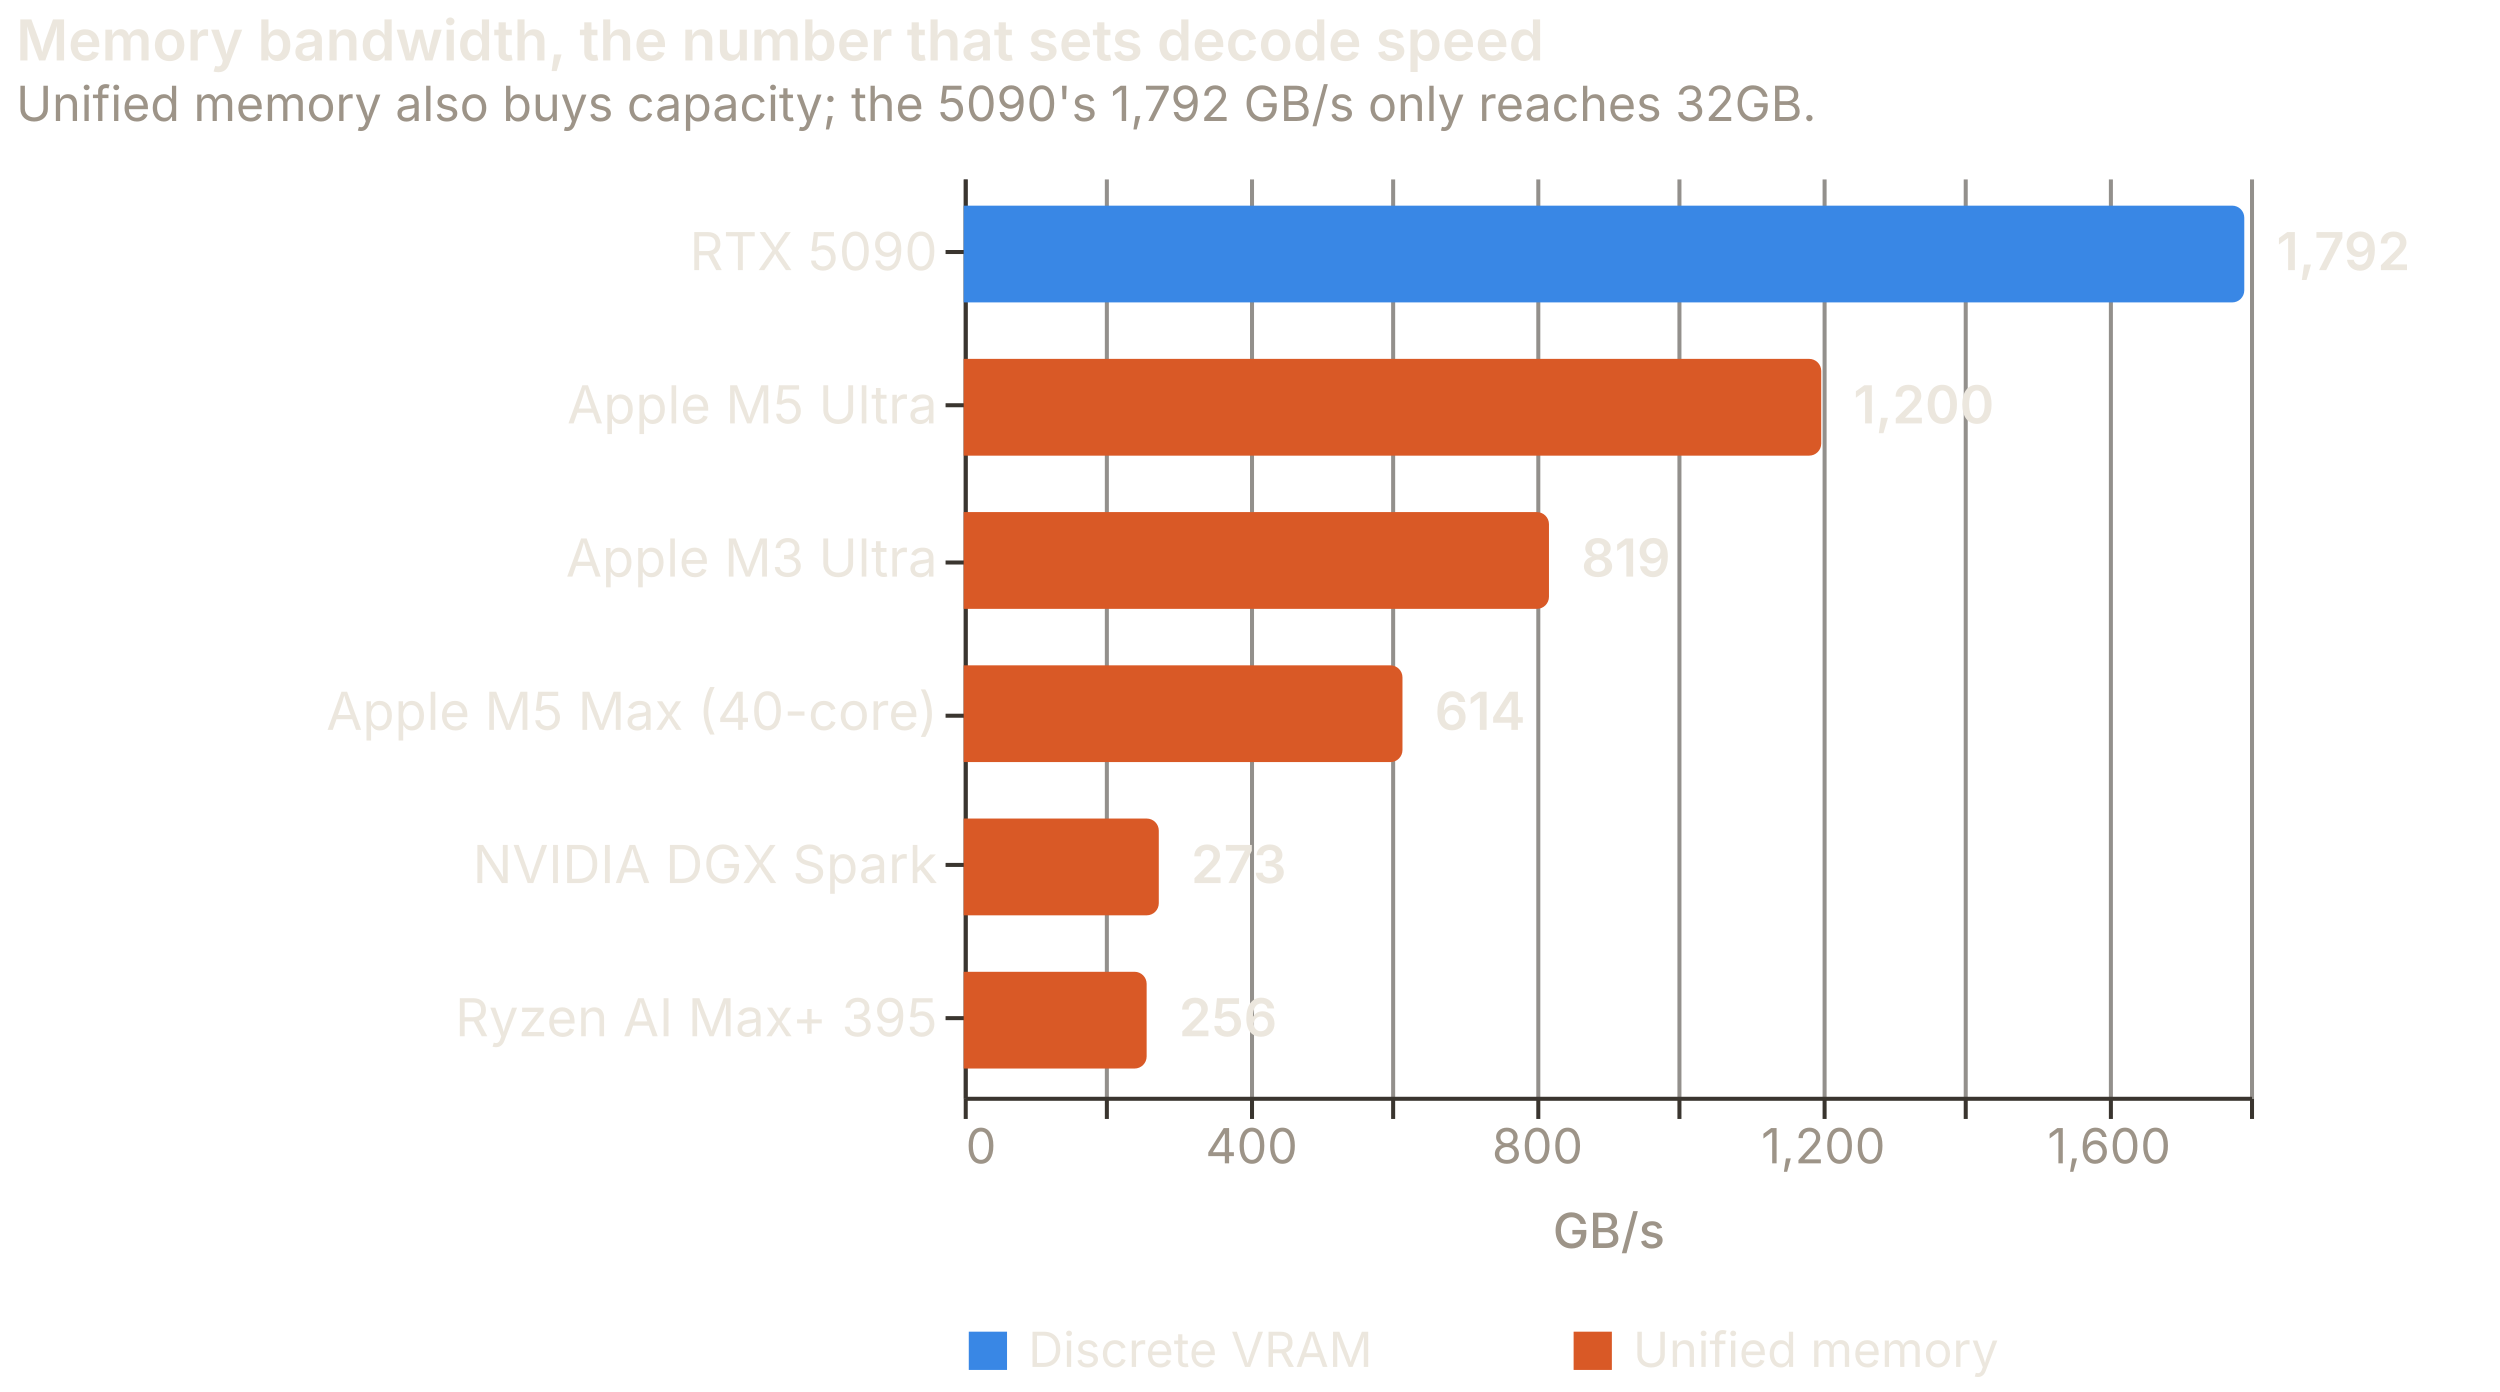
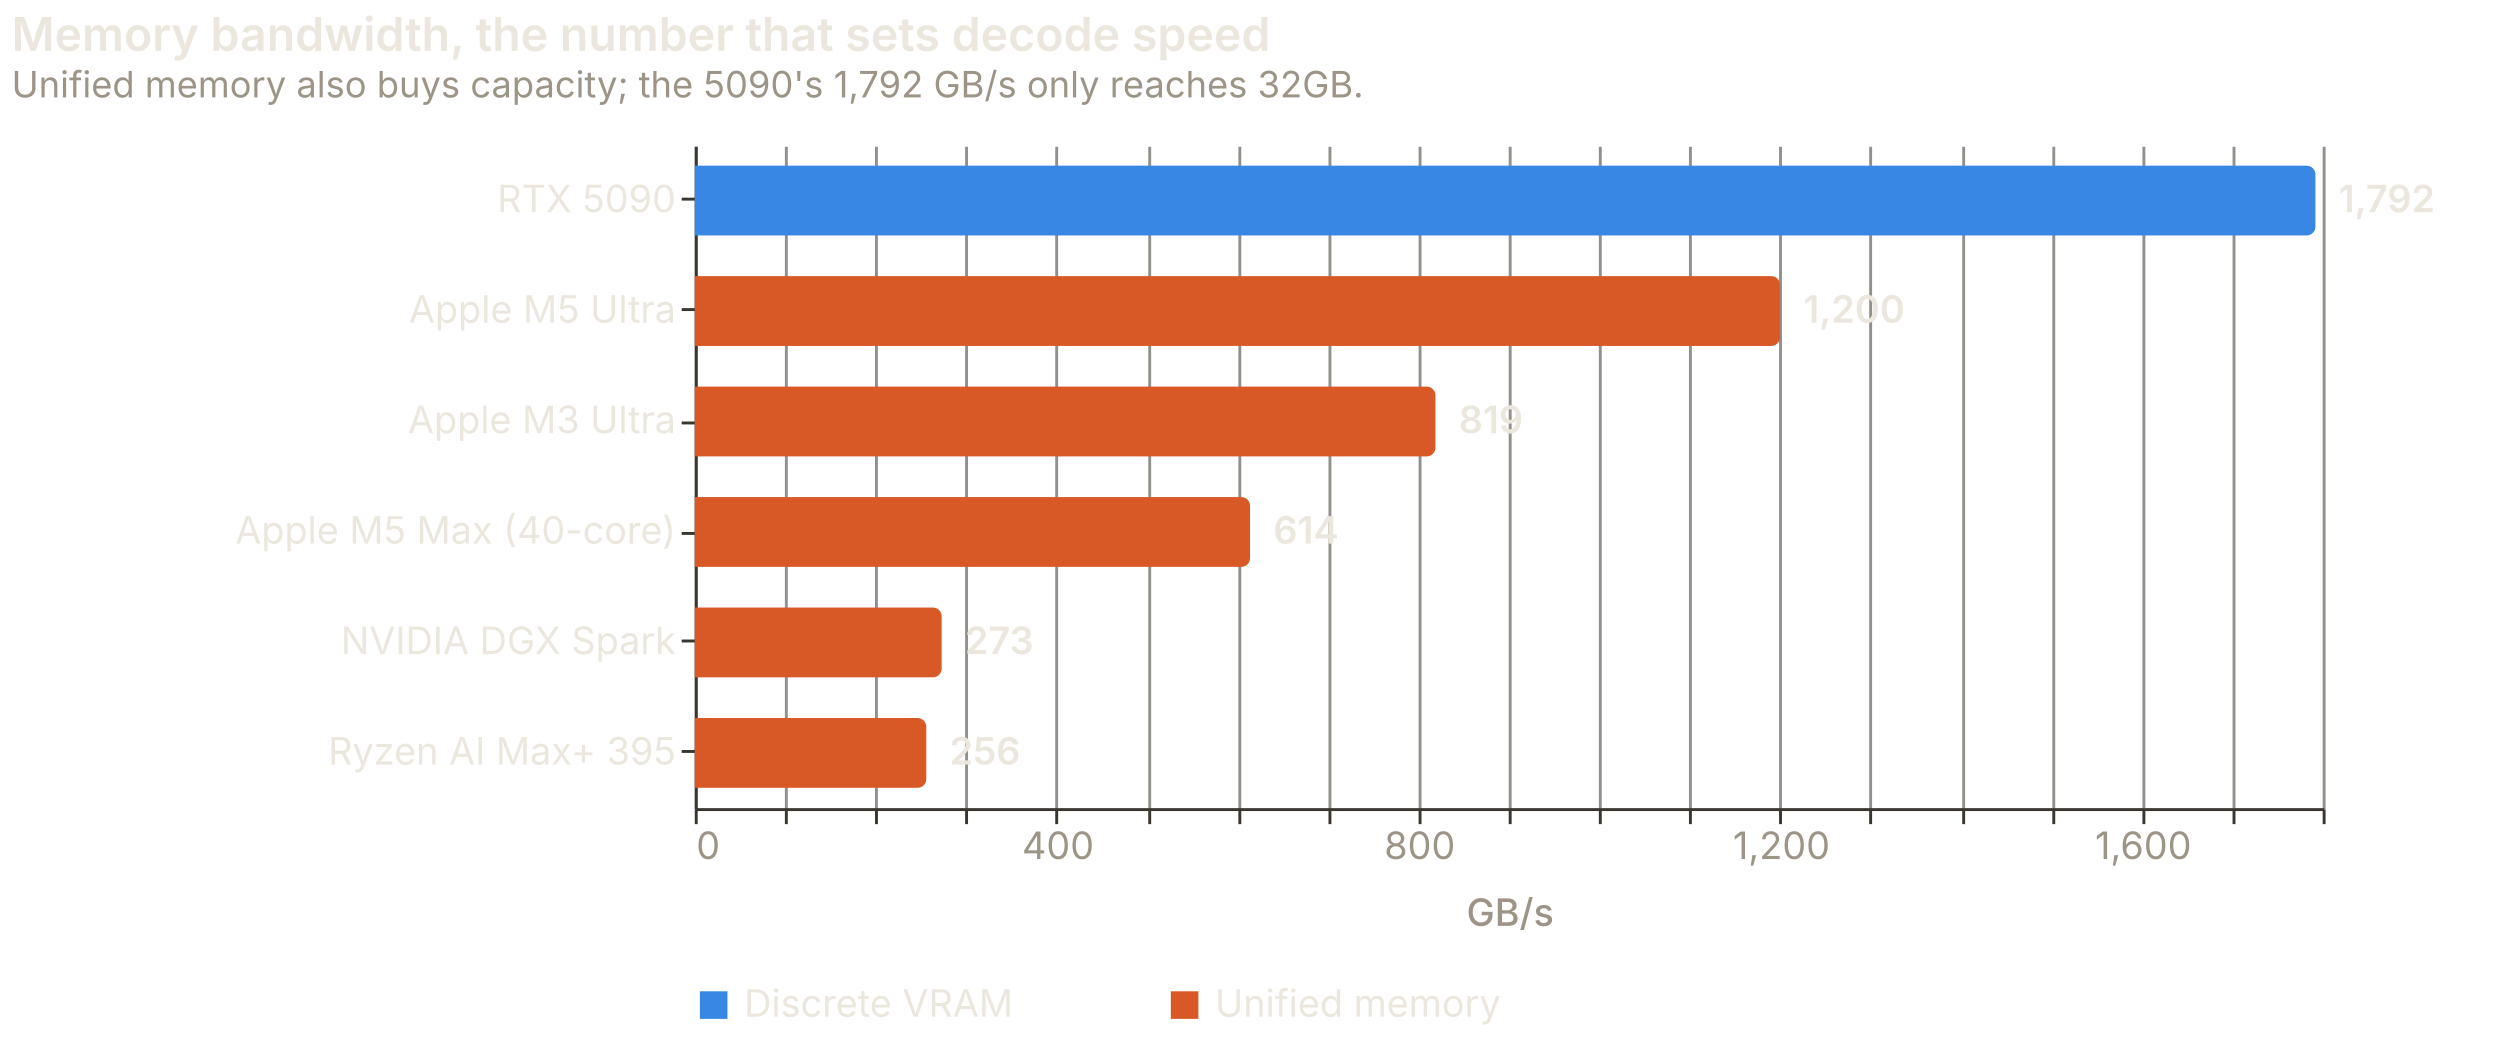
- <svg xmlns="http://www.w3.org/2000/svg" version="1.1" class="marks" width="620" height="345" viewBox="0 0 620 345">
-   <g fill="none" stroke-miterlimit="4" transform="translate(239,44)">
+ <svg xmlns="http://www.w3.org/2000/svg" version="1.1" class="marks" width="860" height="357" viewBox="0 0 860 357">
+   <g fill="none" stroke-miterlimit="4" transform="translate(239,50)">
    <g class="mark-group role-frame root" role="graphics-object" aria-roledescription="group mark container">
      <g transform="translate(0,0)">
-         <path class="background" aria-hidden="true" d="M0,0h319v228h-319Z" />
+         <path class="background" aria-hidden="true" d="M0,0h560v228h-560Z" />
        <g>
          <g class="mark-group role-axis" aria-hidden="true">
            <g transform="translate(0.5,228.5)">
              <path class="background" aria-hidden="true" d="M0,0h0v0h0Z" pointer-events="none" />
              <g>
                <g class="mark-rule role-axis-grid" pointer-events="none">
                  <line transform="translate(0,0)" x2="0" y2="-228" stroke="#3a352f" stroke-opacity="0.55" stroke-width="1" opacity="1" />
-                   <line transform="translate(35,0)" x2="0" y2="-228" stroke="#3a352f" stroke-opacity="0.55" stroke-width="1" opacity="1" />
-                   <line transform="translate(71,0)" x2="0" y2="-228" stroke="#3a352f" stroke-opacity="0.55" stroke-width="1" opacity="1" />
-                   <line transform="translate(106,0)" x2="0" y2="-228" stroke="#3a352f" stroke-opacity="0.55" stroke-width="1" opacity="1" />
-                   <line transform="translate(142,0)" x2="0" y2="-228" stroke="#3a352f" stroke-opacity="0.55" stroke-width="1" opacity="1" />
-                   <line transform="translate(177,0)" x2="0" y2="-228" stroke="#3a352f" stroke-opacity="0.55" stroke-width="1" opacity="1" />
-                   <line transform="translate(213,0)" x2="0" y2="-228" stroke="#3a352f" stroke-opacity="0.55" stroke-width="1" opacity="1" />
-                   <line transform="translate(248,0)" x2="0" y2="-228" stroke="#3a352f" stroke-opacity="0.55" stroke-width="1" opacity="1" />
-                   <line transform="translate(284,0)" x2="0" y2="-228" stroke="#3a352f" stroke-opacity="0.55" stroke-width="1" opacity="1" />
-                   <line transform="translate(319,0)" x2="0" y2="-228" stroke="#3a352f" stroke-opacity="0.55" stroke-width="1" opacity="1" />
+                   <line transform="translate(31,0)" x2="0" y2="-228" stroke="#3a352f" stroke-opacity="0.55" stroke-width="1" opacity="1" />
+                   <line transform="translate(62,0)" x2="0" y2="-228" stroke="#3a352f" stroke-opacity="0.55" stroke-width="1" opacity="1" />
+                   <line transform="translate(93,0)" x2="0" y2="-228" stroke="#3a352f" stroke-opacity="0.55" stroke-width="1" opacity="1" />
+                   <line transform="translate(124,0)" x2="0" y2="-228" stroke="#3a352f" stroke-opacity="0.55" stroke-width="1" opacity="1" />
+                   <line transform="translate(156,0)" x2="0" y2="-228" stroke="#3a352f" stroke-opacity="0.55" stroke-width="1" opacity="1" />
+                   <line transform="translate(187,0)" x2="0" y2="-228" stroke="#3a352f" stroke-opacity="0.55" stroke-width="1" opacity="1" />
+                   <line transform="translate(218,0)" x2="0" y2="-228" stroke="#3a352f" stroke-opacity="0.55" stroke-width="1" opacity="1" />
+                   <line transform="translate(249,0)" x2="0" y2="-228" stroke="#3a352f" stroke-opacity="0.55" stroke-width="1" opacity="1" />
+                   <line transform="translate(280,0)" x2="0" y2="-228" stroke="#3a352f" stroke-opacity="0.55" stroke-width="1" opacity="1" />
+                   <line transform="translate(311,0)" x2="0" y2="-228" stroke="#3a352f" stroke-opacity="0.55" stroke-width="1" opacity="1" />
+                   <line transform="translate(342,0)" x2="0" y2="-228" stroke="#3a352f" stroke-opacity="0.55" stroke-width="1" opacity="1" />
+                   <line transform="translate(373,0)" x2="0" y2="-228" stroke="#3a352f" stroke-opacity="0.55" stroke-width="1" opacity="1" />
+                   <line transform="translate(404,0)" x2="0" y2="-228" stroke="#3a352f" stroke-opacity="0.55" stroke-width="1" opacity="1" />
+                   <line transform="translate(436,0)" x2="0" y2="-228" stroke="#3a352f" stroke-opacity="0.55" stroke-width="1" opacity="1" />
+                   <line transform="translate(467,0)" x2="0" y2="-228" stroke="#3a352f" stroke-opacity="0.55" stroke-width="1" opacity="1" />
+                   <line transform="translate(498,0)" x2="0" y2="-228" stroke="#3a352f" stroke-opacity="0.55" stroke-width="1" opacity="1" />
+                   <line transform="translate(529,0)" x2="0" y2="-228" stroke="#3a352f" stroke-opacity="0.55" stroke-width="1" opacity="1" />
+                   <line transform="translate(560,0)" x2="0" y2="-228" stroke="#3a352f" stroke-opacity="0.55" stroke-width="1" opacity="1" />
                </g>
              </g>
              <path class="foreground" aria-hidden="true" d="" pointer-events="none" display="none" />
            </g>
          </g>
          <g class="mark-group role-axis" role="graphics-symbol" aria-roledescription="axis" aria-label="X-axis titled 'GB/s' for a linear scale with values from 0 to 1,800">
            <g transform="translate(0.5,228.5)">
              <path class="background" aria-hidden="true" d="M0,0h0v0h0Z" pointer-events="none" />
              <g>
                <g class="mark-rule role-axis-tick" pointer-events="none">
                  <line transform="translate(0,0)" x2="0" y2="5" stroke="#3a352f" stroke-width="1" opacity="1" />
-                   <line transform="translate(35,0)" x2="0" y2="5" stroke="#3a352f" stroke-width="1" opacity="1" />
-                   <line transform="translate(71,0)" x2="0" y2="5" stroke="#3a352f" stroke-width="1" opacity="1" />
-                   <line transform="translate(106,0)" x2="0" y2="5" stroke="#3a352f" stroke-width="1" opacity="1" />
-                   <line transform="translate(142,0)" x2="0" y2="5" stroke="#3a352f" stroke-width="1" opacity="1" />
-                   <line transform="translate(177,0)" x2="0" y2="5" stroke="#3a352f" stroke-width="1" opacity="1" />
-                   <line transform="translate(213,0)" x2="0" y2="5" stroke="#3a352f" stroke-width="1" opacity="1" />
-                   <line transform="translate(248,0)" x2="0" y2="5" stroke="#3a352f" stroke-width="1" opacity="1" />
-                   <line transform="translate(284,0)" x2="0" y2="5" stroke="#3a352f" stroke-width="1" opacity="1" />
-                   <line transform="translate(319,0)" x2="0" y2="5" stroke="#3a352f" stroke-width="1" opacity="1" />
+                   <line transform="translate(31,0)" x2="0" y2="5" stroke="#3a352f" stroke-width="1" opacity="1" />
+                   <line transform="translate(62,0)" x2="0" y2="5" stroke="#3a352f" stroke-width="1" opacity="1" />
+                   <line transform="translate(93,0)" x2="0" y2="5" stroke="#3a352f" stroke-width="1" opacity="1" />
+                   <line transform="translate(124,0)" x2="0" y2="5" stroke="#3a352f" stroke-width="1" opacity="1" />
+                   <line transform="translate(156,0)" x2="0" y2="5" stroke="#3a352f" stroke-width="1" opacity="1" />
+                   <line transform="translate(187,0)" x2="0" y2="5" stroke="#3a352f" stroke-width="1" opacity="1" />
+                   <line transform="translate(218,0)" x2="0" y2="5" stroke="#3a352f" stroke-width="1" opacity="1" />
+                   <line transform="translate(249,0)" x2="0" y2="5" stroke="#3a352f" stroke-width="1" opacity="1" />
+                   <line transform="translate(280,0)" x2="0" y2="5" stroke="#3a352f" stroke-width="1" opacity="1" />
+                   <line transform="translate(311,0)" x2="0" y2="5" stroke="#3a352f" stroke-width="1" opacity="1" />
+                   <line transform="translate(342,0)" x2="0" y2="5" stroke="#3a352f" stroke-width="1" opacity="1" />
+                   <line transform="translate(373,0)" x2="0" y2="5" stroke="#3a352f" stroke-width="1" opacity="1" />
+                   <line transform="translate(404,0)" x2="0" y2="5" stroke="#3a352f" stroke-width="1" opacity="1" />
+                   <line transform="translate(436,0)" x2="0" y2="5" stroke="#3a352f" stroke-width="1" opacity="1" />
+                   <line transform="translate(467,0)" x2="0" y2="5" stroke="#3a352f" stroke-width="1" opacity="1" />
+                   <line transform="translate(498,0)" x2="0" y2="5" stroke="#3a352f" stroke-width="1" opacity="1" />
+                   <line transform="translate(529,0)" x2="0" y2="5" stroke="#3a352f" stroke-width="1" opacity="1" />
+                   <line transform="translate(560,0)" x2="0" y2="5" stroke="#3a352f" stroke-width="1" opacity="1" />
                </g>
                <g class="mark-text role-axis-label" pointer-events="none">
-                   <text text-anchor="start" transform="translate(0,16)" font-family="ui-sans-serif, system-ui, -apple-system, 'Segoe UI', Inter, Helvetica, Arial, sans-serif" font-size="12px" fill="#9d9488" opacity="1">0</text>
-                   <text text-anchor="middle" transform="translate(35.44444,16)" font-family="ui-sans-serif, system-ui, -apple-system, 'Segoe UI', Inter, Helvetica, Arial, sans-serif" font-size="12px" fill="#9d9488" opacity="0">200</text>
-                   <text text-anchor="middle" transform="translate(70.88889,16)" font-family="ui-sans-serif, system-ui, -apple-system, 'Segoe UI', Inter, Helvetica, Arial, sans-serif" font-size="12px" fill="#9d9488" opacity="1">400</text>
-                   <text text-anchor="middle" transform="translate(106.3333,16)" font-family="ui-sans-serif, system-ui, -apple-system, 'Segoe UI', Inter, Helvetica, Arial, sans-serif" font-size="12px" fill="#9d9488" opacity="0">600</text>
-                   <text text-anchor="middle" transform="translate(141.7778,16)" font-family="ui-sans-serif, system-ui, -apple-system, 'Segoe UI', Inter, Helvetica, Arial, sans-serif" font-size="12px" fill="#9d9488" opacity="1">800</text>
-                   <text text-anchor="middle" transform="translate(177.2222,16)" font-family="ui-sans-serif, system-ui, -apple-system, 'Segoe UI', Inter, Helvetica, Arial, sans-serif" font-size="12px" fill="#9d9488" opacity="0">1,000</text>
-                   <text text-anchor="middle" transform="translate(212.6667,16)" font-family="ui-sans-serif, system-ui, -apple-system, 'Segoe UI', Inter, Helvetica, Arial, sans-serif" font-size="12px" fill="#9d9488" opacity="1">1,200</text>
-                   <text text-anchor="middle" transform="translate(248.1111,16)" font-family="ui-sans-serif, system-ui, -apple-system, 'Segoe UI', Inter, Helvetica, Arial, sans-serif" font-size="12px" fill="#9d9488" opacity="0">1,400</text>
-                   <text text-anchor="middle" transform="translate(283.5556,16)" font-family="ui-sans-serif, system-ui, -apple-system, 'Segoe UI', Inter, Helvetica, Arial, sans-serif" font-size="12px" fill="#9d9488" opacity="1">1,600</text>
-                   <text text-anchor="end" transform="translate(319,16)" font-family="ui-sans-serif, system-ui, -apple-system, 'Segoe UI', Inter, Helvetica, Arial, sans-serif" font-size="12px" fill="#9d9488" opacity="0">1,800</text>
+                   <text text-anchor="start" transform="translate(0,17)" font-family="ui-sans-serif, system-ui, -apple-system, 'Segoe UI', Inter, Helvetica, Arial, sans-serif" font-size="13px" fill="#9d9488" opacity="1">0</text>
+                   <text text-anchor="middle" transform="translate(31.11111,17)" font-family="ui-sans-serif, system-ui, -apple-system, 'Segoe UI', Inter, Helvetica, Arial, sans-serif" font-size="13px" fill="#9d9488" opacity="0">100</text>
+                   <text text-anchor="middle" transform="translate(62.22222,17)" font-family="ui-sans-serif, system-ui, -apple-system, 'Segoe UI', Inter, Helvetica, Arial, sans-serif" font-size="13px" fill="#9d9488" opacity="0">200</text>
+                   <text text-anchor="middle" transform="translate(93.33333,17)" font-family="ui-sans-serif, system-ui, -apple-system, 'Segoe UI', Inter, Helvetica, Arial, sans-serif" font-size="13px" fill="#9d9488" opacity="0">300</text>
+                   <text text-anchor="middle" transform="translate(124.4444,17)" font-family="ui-sans-serif, system-ui, -apple-system, 'Segoe UI', Inter, Helvetica, Arial, sans-serif" font-size="13px" fill="#9d9488" opacity="1">400</text>
+                   <text text-anchor="middle" transform="translate(155.5556,17)" font-family="ui-sans-serif, system-ui, -apple-system, 'Segoe UI', Inter, Helvetica, Arial, sans-serif" font-size="13px" fill="#9d9488" opacity="0">500</text>
+                   <text text-anchor="middle" transform="translate(186.6667,17)" font-family="ui-sans-serif, system-ui, -apple-system, 'Segoe UI', Inter, Helvetica, Arial, sans-serif" font-size="13px" fill="#9d9488" opacity="0">600</text>
+                   <text text-anchor="middle" transform="translate(217.7778,17)" font-family="ui-sans-serif, system-ui, -apple-system, 'Segoe UI', Inter, Helvetica, Arial, sans-serif" font-size="13px" fill="#9d9488" opacity="0">700</text>
+                   <text text-anchor="middle" transform="translate(248.8889,17)" font-family="ui-sans-serif, system-ui, -apple-system, 'Segoe UI', Inter, Helvetica, Arial, sans-serif" font-size="13px" fill="#9d9488" opacity="1">800</text>
+                   <text text-anchor="middle" transform="translate(280,17)" font-family="ui-sans-serif, system-ui, -apple-system, 'Segoe UI', Inter, Helvetica, Arial, sans-serif" font-size="13px" fill="#9d9488" opacity="0">900</text>
+                   <text text-anchor="middle" transform="translate(311.1111,17)" font-family="ui-sans-serif, system-ui, -apple-system, 'Segoe UI', Inter, Helvetica, Arial, sans-serif" font-size="13px" fill="#9d9488" opacity="0">1,000</text>
+                   <text text-anchor="middle" transform="translate(342.2222,17)" font-family="ui-sans-serif, system-ui, -apple-system, 'Segoe UI', Inter, Helvetica, Arial, sans-serif" font-size="13px" fill="#9d9488" opacity="0">1,100</text>
+                   <text text-anchor="middle" transform="translate(373.3333,17)" font-family="ui-sans-serif, system-ui, -apple-system, 'Segoe UI', Inter, Helvetica, Arial, sans-serif" font-size="13px" fill="#9d9488" opacity="1">1,200</text>
+                   <text text-anchor="middle" transform="translate(404.4444,17)" font-family="ui-sans-serif, system-ui, -apple-system, 'Segoe UI', Inter, Helvetica, Arial, sans-serif" font-size="13px" fill="#9d9488" opacity="0">1,300</text>
+                   <text text-anchor="middle" transform="translate(435.5556,17)" font-family="ui-sans-serif, system-ui, -apple-system, 'Segoe UI', Inter, Helvetica, Arial, sans-serif" font-size="13px" fill="#9d9488" opacity="0">1,400</text>
+                   <text text-anchor="middle" transform="translate(466.6667,17)" font-family="ui-sans-serif, system-ui, -apple-system, 'Segoe UI', Inter, Helvetica, Arial, sans-serif" font-size="13px" fill="#9d9488" opacity="0">1,500</text>
+                   <text text-anchor="middle" transform="translate(497.7778,17)" font-family="ui-sans-serif, system-ui, -apple-system, 'Segoe UI', Inter, Helvetica, Arial, sans-serif" font-size="13px" fill="#9d9488" opacity="1">1,600</text>
+                   <text text-anchor="middle" transform="translate(528.8889,17)" font-family="ui-sans-serif, system-ui, -apple-system, 'Segoe UI', Inter, Helvetica, Arial, sans-serif" font-size="13px" fill="#9d9488" opacity="0">1,700</text>
+                   <text text-anchor="end" transform="translate(560,17)" font-family="ui-sans-serif, system-ui, -apple-system, 'Segoe UI', Inter, Helvetica, Arial, sans-serif" font-size="13px" fill="#9d9488" opacity="0">1,800</text>
                </g>
                <g class="mark-rule role-axis-domain" pointer-events="none">
-                   <line transform="translate(0,0)" x2="319" y2="0" stroke="#3a352f" stroke-width="1" opacity="1" />
+                   <line transform="translate(0,0)" x2="560" y2="0" stroke="#3a352f" stroke-width="1" opacity="1" />
                </g>
                <g class="mark-text role-axis-title" pointer-events="none">
-                   <text text-anchor="middle" transform="translate(159.5,37)" font-family="ui-sans-serif, system-ui, -apple-system, 'Segoe UI', Inter, Helvetica, Arial, sans-serif" font-size="12px" font-weight="500" fill="#9d9488" opacity="1">GB/s</text>
+                   <text text-anchor="middle" transform="translate(280,40)" font-family="ui-sans-serif, system-ui, -apple-system, 'Segoe UI', Inter, Helvetica, Arial, sans-serif" font-size="13px" font-weight="500" fill="#9d9488" opacity="1">GB/s</text>
                </g>
              </g>
              <path class="foreground" aria-hidden="true" d="" pointer-events="none" display="none" />
            </g>
          </g>
          <g class="mark-group role-axis" role="graphics-symbol" aria-roledescription="axis" aria-label="Y-axis for a discrete scale with 6 values: RTX 5090, Apple M5 Ultra, Apple M3 Ultra, Apple M5 Max (40-core), NVIDIA DGX Spark, Ryzen AI Max+ 395">
            <g transform="translate(0.5,0.5)">
              <path class="background" aria-hidden="true" d="M0,0h0v0h0Z" pointer-events="none" />
              <g>
                <g class="mark-rule role-axis-tick" pointer-events="none">
                  <line transform="translate(0,18)" x2="-5" y2="0" stroke="#3a352f" stroke-width="1" opacity="1" />
                  <line transform="translate(0,56)" x2="-5" y2="0" stroke="#3a352f" stroke-width="1" opacity="1" />
                  <line transform="translate(0,95)" x2="-5" y2="0" stroke="#3a352f" stroke-width="1" opacity="1" />
                  <line transform="translate(0,133)" x2="-5" y2="0" stroke="#3a352f" stroke-width="1" opacity="1" />
                  <line transform="translate(0,170)" x2="-5" y2="0" stroke="#3a352f" stroke-width="1" opacity="1" />
                  <line transform="translate(0,208)" x2="-5" y2="0" stroke="#3a352f" stroke-width="1" opacity="1" />
                </g>
                <g class="mark-text role-axis-label" pointer-events="none">
                  <text text-anchor="end" transform="translate(-7,22.5)" font-family="ui-sans-serif, system-ui, -apple-system, 'Segoe UI', Inter, Helvetica, Arial, sans-serif" font-size="13px" fill="#ece7de" opacity="1">RTX 5090</text>
                  <text text-anchor="end" transform="translate(-7,60.5)" font-family="ui-sans-serif, system-ui, -apple-system, 'Segoe UI', Inter, Helvetica, Arial, sans-serif" font-size="13px" fill="#ece7de" opacity="1">Apple M5 Ultra</text>
                  <text text-anchor="end" transform="translate(-7,98.5)" font-family="ui-sans-serif, system-ui, -apple-system, 'Segoe UI', Inter, Helvetica, Arial, sans-serif" font-size="13px" fill="#ece7de" opacity="1">Apple M3 Ultra</text>
                  <text text-anchor="end" transform="translate(-7,136.5)" font-family="ui-sans-serif, system-ui, -apple-system, 'Segoe UI', Inter, Helvetica, Arial, sans-serif" font-size="13px" fill="#ece7de" opacity="1">Apple M5 Max (40-core)</text>
                  <text text-anchor="end" transform="translate(-7,174.5)" font-family="ui-sans-serif, system-ui, -apple-system, 'Segoe UI', Inter, Helvetica, Arial, sans-serif" font-size="13px" fill="#ece7de" opacity="1">NVIDIA DGX Spark</text>
                  <text text-anchor="end" transform="translate(-7,212.5)" font-family="ui-sans-serif, system-ui, -apple-system, 'Segoe UI', Inter, Helvetica, Arial, sans-serif" font-size="13px" fill="#ece7de" opacity="1">Ryzen AI Max+ 395</text>
                </g>
                <g class="mark-rule role-axis-domain" pointer-events="none">
                  <line transform="translate(0,0)" x2="0" y2="228" stroke="#3a352f" stroke-width="1" opacity="1" />
                </g>
              </g>
              <path class="foreground" aria-hidden="true" d="" pointer-events="none" display="none" />
            </g>
          </g>
          <g class="mark-group role-scope" role="graphics-object" aria-roledescription="group mark container">
            <g transform="translate(0,7)">
-               <path class="background" aria-hidden="true" d="M0,0L314.582,0C316.238,0,317.582,1.344,317.582,3L317.582,21C317.582,22.656,316.238,24,314.582,24L0,24C0,24,0,24,0,24L0,0C0,0,0,0,0,0Z" />
+               <path class="background" aria-hidden="true" d="M0,0L554.511,0C556.167,0,557.511,1.344,557.511,3L557.511,21C557.511,22.656,556.167,24,554.511,24L0,24C0,24,0,24,0,24L0,0C0,0,0,0,0,0Z" />
              <g clip-path="url(#clip25)">
                <g class="mark-group role-scope" role="graphics-object" aria-roledescription="group mark container">
                  <g transform="translate(0,0)">
                    <path class="background" aria-hidden="true" d="M0,0h0v24h0Z" />
                    <g>
                      <g class="mark-rect role-mark layer_0_marks" role="graphics-object" aria-roledescription="rect mark container">
-                         <path aria-label="GB/s: 1792; hw: RTX 5090; kind: Discrete VRAM" role="graphics-symbol" aria-roledescription="bar" d="M0,0h317.582v24h-317.582Z" fill="#3987e5" />
+                         <path aria-label="GB/s: 1792; hw: RTX 5090; kind: Discrete VRAM" role="graphics-symbol" aria-roledescription="bar" d="M0,0h557.511v24h-557.511Z" fill="#3987e5" />
                      </g>
                    </g>
                    <path class="foreground" aria-hidden="true" d="" display="none" />
                  </g>
                </g>
              </g>
              <path class="foreground" aria-hidden="true" d="" display="none" />
            </g>
            <g transform="translate(0,45)">
-               <path class="background" aria-hidden="true" d="M0,0L209.667,0C211.322,0,212.667,1.344,212.667,3L212.667,21C212.667,22.656,211.322,24,209.667,24L0,24C0,24,0,24,0,24L0,0C0,0,0,0,0,0Z" />
+               <path class="background" aria-hidden="true" d="M0,0L370.333,0C371.989,0,373.333,1.344,373.333,3L373.333,21C373.333,22.656,371.989,24,370.333,24L0,24C0,24,0,24,0,24L0,0C0,0,0,0,0,0Z" />
              <g clip-path="url(#clip26)">
                <g class="mark-group role-scope" role="graphics-object" aria-roledescription="group mark container">
                  <g transform="translate(0,0)">
                    <path class="background" aria-hidden="true" d="M0,0h0v24h0Z" />
                    <g>
                      <g class="mark-rect role-mark layer_0_marks" role="graphics-object" aria-roledescription="rect mark container">
-                         <path aria-label="GB/s: 1200; hw: Apple M5 Ultra; kind: Unified memory" role="graphics-symbol" aria-roledescription="bar" d="M0,0h212.667v24h-212.667Z" fill="#d95926" />
+                         <path aria-label="GB/s: 1200; hw: Apple M5 Ultra; kind: Unified memory" role="graphics-symbol" aria-roledescription="bar" d="M0,0h373.333v24h-373.333Z" fill="#d95926" />
                      </g>
                    </g>
                    <path class="foreground" aria-hidden="true" d="" display="none" />
                  </g>
                </g>
              </g>
              <path class="foreground" aria-hidden="true" d="" display="none" />
            </g>
            <g transform="translate(0,83)">
-               <path class="background" aria-hidden="true" d="M0,0L142.145,0C143.801,0,145.145,1.344,145.145,3L145.145,21C145.145,22.656,143.801,24,142.145,24L0,24C0,24,0,24,0,24L0,0C0,0,0,0,0,0Z" />
+               <path class="background" aria-hidden="true" d="M0,0L251.8,0C253.456,0,254.8,1.344,254.8,3L254.8,21C254.8,22.656,253.456,24,251.8,24L0,24C0,24,0,24,0,24L0,0C0,0,0,0,0,0Z" />
              <g clip-path="url(#clip27)">
                <g class="mark-group role-scope" role="graphics-object" aria-roledescription="group mark container">
                  <g transform="translate(0,0)">
                    <path class="background" aria-hidden="true" d="M0,0h0v24h0Z" />
                    <g>
                      <g class="mark-rect role-mark layer_0_marks" role="graphics-object" aria-roledescription="rect mark container">
-                         <path aria-label="GB/s: 819; hw: Apple M3 Ultra; kind: Unified memory" role="graphics-symbol" aria-roledescription="bar" d="M0,0h145.145v24h-145.145Z" fill="#d95926" />
+                         <path aria-label="GB/s: 819; hw: Apple M3 Ultra; kind: Unified memory" role="graphics-symbol" aria-roledescription="bar" d="M0,0h254.8v24h-254.8Z" fill="#d95926" />
                      </g>
                    </g>
                    <path class="foreground" aria-hidden="true" d="" display="none" />
                  </g>
                </g>
              </g>
              <path class="foreground" aria-hidden="true" d="" display="none" />
            </g>
            <g transform="translate(0,121)">
-               <path class="background" aria-hidden="true" d="M0,0L105.814,0C107.47,0,108.814,1.344,108.814,3L108.814,21C108.814,22.656,107.47,24,105.814,24L0,24C0,24,0,24,0,24L0,0C0,0,0,0,0,0Z" />
+               <path class="background" aria-hidden="true" d="M0,0L188.022,0C189.678,0,191.022,1.344,191.022,3L191.022,21C191.022,22.656,189.678,24,188.022,24L0,24C0,24,0,24,0,24L0,0C0,0,0,0,0,0Z" />
              <g clip-path="url(#clip28)">
                <g class="mark-group role-scope" role="graphics-object" aria-roledescription="group mark container">
                  <g transform="translate(0,0)">
                    <path class="background" aria-hidden="true" d="M0,0h0v24h0Z" />
                    <g>
                      <g class="mark-rect role-mark layer_0_marks" role="graphics-object" aria-roledescription="rect mark container">
-                         <path aria-label="GB/s: 614; hw: Apple M5 Max (40-core); kind: Unified memory" role="graphics-symbol" aria-roledescription="bar" d="M0,0h108.814v24h-108.814Z" fill="#d95926" />
+                         <path aria-label="GB/s: 614; hw: Apple M5 Max (40-core); kind: Unified memory" role="graphics-symbol" aria-roledescription="bar" d="M0,0h191.022v24h-191.022Z" fill="#d95926" />
                      </g>
                    </g>
                    <path class="foreground" aria-hidden="true" d="" display="none" />
                  </g>
                </g>
              </g>
              <path class="foreground" aria-hidden="true" d="" display="none" />
            </g>
            <g transform="translate(0,159)">
-               <path class="background" aria-hidden="true" d="M0,0L45.382,0C47.037,0,48.382,1.344,48.382,3L48.382,21C48.382,22.656,47.037,24,45.382,24L0,24C0,24,0,24,0,24L0,0C0,0,0,0,0,0Z" />
+               <path class="background" aria-hidden="true" d="M0,0L81.933,0C83.589,0,84.933,1.344,84.933,3L84.933,21C84.933,22.656,83.589,24,81.933,24L0,24C0,24,0,24,0,24L0,0C0,0,0,0,0,0Z" />
              <g clip-path="url(#clip29)">
                <g class="mark-group role-scope" role="graphics-object" aria-roledescription="group mark container">
                  <g transform="translate(0,0)">
                    <path class="background" aria-hidden="true" d="M0,0h0v24h0Z" />
                    <g>
                      <g class="mark-rect role-mark layer_0_marks" role="graphics-object" aria-roledescription="rect mark container">
-                         <path aria-label="GB/s: 273; hw: NVIDIA DGX Spark; kind: Unified memory" role="graphics-symbol" aria-roledescription="bar" d="M0,0h48.382v24h-48.382Z" fill="#d95926" />
+                         <path aria-label="GB/s: 273; hw: NVIDIA DGX Spark; kind: Unified memory" role="graphics-symbol" aria-roledescription="bar" d="M0,0h84.933v24h-84.933Z" fill="#d95926" />
                      </g>
                    </g>
                    <path class="foreground" aria-hidden="true" d="" display="none" />
                  </g>
                </g>
              </g>
              <path class="foreground" aria-hidden="true" d="" display="none" />
            </g>
            <g transform="translate(0,197)">
-               <path class="background" aria-hidden="true" d="M0,0L42.369,0C44.025,0,45.369,1.344,45.369,3L45.369,21C45.369,22.656,44.025,24,42.369,24L0,24C0,24,0,24,0,24L0,0C0,0,0,0,0,0Z" />
+               <path class="background" aria-hidden="true" d="M0,0L76.644,0C78.3,0,79.644,1.344,79.644,3L79.644,21C79.644,22.656,78.3,24,76.644,24L0,24C0,24,0,24,0,24L0,0C0,0,0,0,0,0Z" />
              <g clip-path="url(#clip30)">
                <g class="mark-group role-scope" role="graphics-object" aria-roledescription="group mark container">
                  <g transform="translate(0,0)">
                    <path class="background" aria-hidden="true" d="M0,0h0v24h0Z" />
                    <g>
                      <g class="mark-rect role-mark layer_0_marks" role="graphics-object" aria-roledescription="rect mark container">
-                         <path aria-label="GB/s: 256; hw: Ryzen AI Max+ 395; kind: Unified memory" role="graphics-symbol" aria-roledescription="bar" d="M0,0h45.369v24h-45.369Z" fill="#d95926" />
+                         <path aria-label="GB/s: 256; hw: Ryzen AI Max+ 395; kind: Unified memory" role="graphics-symbol" aria-roledescription="bar" d="M0,0h79.644v24h-79.644Z" fill="#d95926" />
                      </g>
                    </g>
                    <path class="foreground" aria-hidden="true" d="" display="none" />
                  </g>
                </g>
              </g>
              <path class="foreground" aria-hidden="true" d="" display="none" />
            </g>
          </g>
          <g class="mark-text role-mark layer_1_marks" role="graphics-object" aria-roledescription="text mark container">
-             <text aria-label="GB/s: 1792; hw: RTX 5090; v: 1,792" role="graphics-symbol" aria-roledescription="text mark" text-anchor="start" transform="translate(325.5822,23)" font-family="ui-sans-serif, system-ui, -apple-system, 'Segoe UI', Inter, Helvetica, Arial, sans-serif" font-size="13px" font-weight="600" fill="#ece7de">1,792</text>
-             <text aria-label="GB/s: 1200; hw: Apple M5 Ultra; v: 1,200" role="graphics-symbol" aria-roledescription="text mark" text-anchor="start" transform="translate(220.6667,61)" font-family="ui-sans-serif, system-ui, -apple-system, 'Segoe UI', Inter, Helvetica, Arial, sans-serif" font-size="13px" font-weight="600" fill="#ece7de">1,200</text>
-             <text aria-label="GB/s: 819; hw: Apple M3 Ultra; v: 819" role="graphics-symbol" aria-roledescription="text mark" text-anchor="start" transform="translate(153.145,99)" font-family="ui-sans-serif, system-ui, -apple-system, 'Segoe UI', Inter, Helvetica, Arial, sans-serif" font-size="13px" font-weight="600" fill="#ece7de">819</text>
-             <text aria-label="GB/s: 614; hw: Apple M5 Max (40-core); v: 614" role="graphics-symbol" aria-roledescription="text mark" text-anchor="start" transform="translate(116.8144,137)" font-family="ui-sans-serif, system-ui, -apple-system, 'Segoe UI', Inter, Helvetica, Arial, sans-serif" font-size="13px" font-weight="600" fill="#ece7de">614</text>
-             <text aria-label="GB/s: 273; hw: NVIDIA DGX Spark; v: 273" role="graphics-symbol" aria-roledescription="text mark" text-anchor="start" transform="translate(56.38167,175)" font-family="ui-sans-serif, system-ui, -apple-system, 'Segoe UI', Inter, Helvetica, Arial, sans-serif" font-size="13px" font-weight="600" fill="#ece7de">273</text>
-             <text aria-label="GB/s: 256; hw: Ryzen AI Max+ 395; v: 256" role="graphics-symbol" aria-roledescription="text mark" text-anchor="start" transform="translate(53.36889,213)" font-family="ui-sans-serif, system-ui, -apple-system, 'Segoe UI', Inter, Helvetica, Arial, sans-serif" font-size="13px" font-weight="600" fill="#ece7de">256</text>
+             <text aria-label="GB/s: 1792; hw: RTX 5090; v: 1,792" role="graphics-symbol" aria-roledescription="text mark" text-anchor="start" transform="translate(565.5111,23)" font-family="ui-sans-serif, system-ui, -apple-system, 'Segoe UI', Inter, Helvetica, Arial, sans-serif" font-size="13px" font-weight="600" fill="#ece7de">1,792</text>
+             <text aria-label="GB/s: 1200; hw: Apple M5 Ultra; v: 1,200" role="graphics-symbol" aria-roledescription="text mark" text-anchor="start" transform="translate(381.3333,61)" font-family="ui-sans-serif, system-ui, -apple-system, 'Segoe UI', Inter, Helvetica, Arial, sans-serif" font-size="13px" font-weight="600" fill="#ece7de">1,200</text>
+             <text aria-label="GB/s: 819; hw: Apple M3 Ultra; v: 819" role="graphics-symbol" aria-roledescription="text mark" text-anchor="start" transform="translate(262.8,99)" font-family="ui-sans-serif, system-ui, -apple-system, 'Segoe UI', Inter, Helvetica, Arial, sans-serif" font-size="13px" font-weight="600" fill="#ece7de">819</text>
+             <text aria-label="GB/s: 614; hw: Apple M5 Max (40-core); v: 614" role="graphics-symbol" aria-roledescription="text mark" text-anchor="start" transform="translate(199.0222,137)" font-family="ui-sans-serif, system-ui, -apple-system, 'Segoe UI', Inter, Helvetica, Arial, sans-serif" font-size="13px" font-weight="600" fill="#ece7de">614</text>
+             <text aria-label="GB/s: 273; hw: NVIDIA DGX Spark; v: 273" role="graphics-symbol" aria-roledescription="text mark" text-anchor="start" transform="translate(92.93333,175)" font-family="ui-sans-serif, system-ui, -apple-system, 'Segoe UI', Inter, Helvetica, Arial, sans-serif" font-size="13px" font-weight="600" fill="#ece7de">273</text>
+             <text aria-label="GB/s: 256; hw: Ryzen AI Max+ 395; v: 256" role="graphics-symbol" aria-roledescription="text mark" text-anchor="start" transform="translate(87.64444,213)" font-family="ui-sans-serif, system-ui, -apple-system, 'Segoe UI', Inter, Helvetica, Arial, sans-serif" font-size="13px" font-weight="600" fill="#ece7de">256</text>
          </g>
          <g class="mark-group role-legend" role="graphics-symbol" aria-roledescription="legend" aria-label="Symbol legend for fill color with 2 values: Discrete VRAM, Unified memory">
-             <g transform="translate(0,285)">
-               <path class="background" aria-hidden="true" d="M0,0h300v12h-300Z" pointer-events="none" />
+             <g transform="translate(0,289)">
+               <path class="background" aria-hidden="true" d="M0,0h324v14h-324Z" pointer-events="none" />
              <g>
                <g class="mark-group role-legend-entry">
                  <g transform="translate(0,0)">
                    <path class="background" aria-hidden="true" d="M0,0h0v0h0Z" pointer-events="none" />
                    <g>
                      <g class="mark-group role-scope" role="graphics-object" aria-roledescription="group mark container">
-                         <g transform="translate(0,0)">
-                           <path class="background" aria-hidden="true" d="M0,0h140v12h-140Z" pointer-events="none" opacity="1" />
+                         <g transform="translate(0,0.25)">
+                           <path class="background" aria-hidden="true" d="M0,0h152v13.5h-152Z" pointer-events="none" opacity="1" />
                          <g>
                            <g class="mark-symbol role-legend-symbol" pointer-events="none">
-                               <path transform="translate(6,6)" d="M-4.743,-4.743h9.487v9.487h-9.487Z" fill="#3987e5" stroke-width="1.5" opacity="1" />
+                               <path transform="translate(6.5,6.5)" d="M-4.743,-4.743h9.487v9.487h-9.487Z" fill="#3987e5" stroke-width="1.5" opacity="1" />
                            </g>
                            <g class="mark-text role-legend-label" pointer-events="none">
-                               <text text-anchor="start" transform="translate(16,10)" font-family="ui-sans-serif, system-ui, -apple-system, 'Segoe UI', Inter, Helvetica, Arial, sans-serif" font-size="12px" fill="#ece7de" opacity="1">Discrete VRAM</text>
+                               <text text-anchor="start" transform="translate(17,10.5)" font-family="ui-sans-serif, system-ui, -apple-system, 'Segoe UI', Inter, Helvetica, Arial, sans-serif" font-size="13px" fill="#ece7de" opacity="1">Discrete VRAM</text>
                            </g>
                          </g>
                          <path class="foreground" aria-hidden="true" d="" pointer-events="none" display="none" />
                        </g>
-                         <g transform="translate(150,0)">
-                           <path class="background" aria-hidden="true" d="M0,0h150v12h-150Z" pointer-events="none" opacity="1" />
+                         <g transform="translate(162,0.25)">
+                           <path class="background" aria-hidden="true" d="M0,0h162v13.5h-162Z" pointer-events="none" opacity="1" />
                          <g>
                            <g class="mark-symbol role-legend-symbol" pointer-events="none">
-                               <path transform="translate(6,6)" d="M-4.743,-4.743h9.487v9.487h-9.487Z" fill="#d95926" stroke-width="1.5" opacity="1" />
+                               <path transform="translate(6.5,6.5)" d="M-4.743,-4.743h9.487v9.487h-9.487Z" fill="#d95926" stroke-width="1.5" opacity="1" />
                            </g>
                            <g class="mark-text role-legend-label" pointer-events="none">
-                               <text text-anchor="start" transform="translate(16,10)" font-family="ui-sans-serif, system-ui, -apple-system, 'Segoe UI', Inter, Helvetica, Arial, sans-serif" font-size="12px" fill="#ece7de" opacity="1">Unified memory</text>
+                               <text text-anchor="start" transform="translate(17,10.5)" font-family="ui-sans-serif, system-ui, -apple-system, 'Segoe UI', Inter, Helvetica, Arial, sans-serif" font-size="13px" fill="#ece7de" opacity="1">Unified memory</text>
                            </g>
                          </g>
                          <path class="foreground" aria-hidden="true" d="" pointer-events="none" display="none" />
                        </g>
                      </g>
                    </g>
                    <path class="foreground" aria-hidden="true" d="" pointer-events="none" display="none" />
                  </g>
                </g>
              </g>
              <path class="foreground" aria-hidden="true" d="" pointer-events="none" display="none" />
            </g>
          </g>
          <g class="mark-group role-title">
-             <g transform="translate(-235,-40)">
+             <g transform="translate(-235,-45.5)">
              <path class="background" aria-hidden="true" d="M0,0h0v0h0Z" pointer-events="none" />
              <g>
                <g class="mark-text role-title-text" role="graphics-symbol" aria-roledescription="title" aria-label="Title text 'Memory bandwidth, the number that sets decode speed'" pointer-events="none">
-                   <text text-anchor="start" transform="translate(0,11)" font-family="ui-sans-serif, system-ui, -apple-system, 'Segoe UI', Inter, Helvetica, Arial, sans-serif" font-size="14px" font-weight="600" fill="#ece7de" opacity="1">Memory bandwidth, the number that sets decode speed</text>
+                   <text text-anchor="start" transform="translate(0,13)" font-family="ui-sans-serif, system-ui, -apple-system, 'Segoe UI', Inter, Helvetica, Arial, sans-serif" font-size="16px" font-weight="600" fill="#ece7de" opacity="1">Memory bandwidth, the number that sets decode speed</text>
                </g>
                <g class="mark-text role-title-subtitle" role="graphics-symbol" aria-roledescription="subtitle" aria-label="Subtitle text 'Unified memory also buys capacity; the 5090's 1,792 GB/s only reaches 32GB.'" pointer-events="none">
-                   <text text-anchor="start" transform="translate(0,26)" font-family="ui-sans-serif, system-ui, -apple-system, 'Segoe UI', Inter, Helvetica, Arial, sans-serif" font-size="12px" fill="#9d9488" opacity="1">Unified memory also buys capacity; the 5090's 1,792 GB/s only reaches 32GB.</text>
+                   <text text-anchor="start" transform="translate(0,29)" font-family="ui-sans-serif, system-ui, -apple-system, 'Segoe UI', Inter, Helvetica, Arial, sans-serif" font-size="12.5px" fill="#9d9488" opacity="1">Unified memory also buys capacity; the 5090's 1,792 GB/s only reaches 32GB.</text>
                </g>
              </g>
              <path class="foreground" aria-hidden="true" d="" pointer-events="none" display="none" />
            </g>
          </g>
        </g>
        <path class="foreground" aria-hidden="true" d="" display="none" />
      </g>
    </g>
  </g>
  <defs>
    <clipPath id="clip25">
-       <path d="M0,0L314.582,0C316.238,0,317.582,1.344,317.582,3L317.582,21C317.582,22.656,316.238,24,314.582,24L0,24C0,24,0,24,0,24L0,0C0,0,0,0,0,0Z" />
+       <path d="M0,0L554.511,0C556.167,0,557.511,1.344,557.511,3L557.511,21C557.511,22.656,556.167,24,554.511,24L0,24C0,24,0,24,0,24L0,0C0,0,0,0,0,0Z" />
    </clipPath>
    <clipPath id="clip26">
-       <path d="M0,0L209.667,0C211.322,0,212.667,1.344,212.667,3L212.667,21C212.667,22.656,211.322,24,209.667,24L0,24C0,24,0,24,0,24L0,0C0,0,0,0,0,0Z" />
+       <path d="M0,0L370.333,0C371.989,0,373.333,1.344,373.333,3L373.333,21C373.333,22.656,371.989,24,370.333,24L0,24C0,24,0,24,0,24L0,0C0,0,0,0,0,0Z" />
    </clipPath>
    <clipPath id="clip27">
-       <path d="M0,0L142.145,0C143.801,0,145.145,1.344,145.145,3L145.145,21C145.145,22.656,143.801,24,142.145,24L0,24C0,24,0,24,0,24L0,0C0,0,0,0,0,0Z" />
+       <path d="M0,0L251.8,0C253.456,0,254.8,1.344,254.8,3L254.8,21C254.8,22.656,253.456,24,251.8,24L0,24C0,24,0,24,0,24L0,0C0,0,0,0,0,0Z" />
    </clipPath>
    <clipPath id="clip28">
-       <path d="M0,0L105.814,0C107.47,0,108.814,1.344,108.814,3L108.814,21C108.814,22.656,107.47,24,105.814,24L0,24C0,24,0,24,0,24L0,0C0,0,0,0,0,0Z" />
+       <path d="M0,0L188.022,0C189.678,0,191.022,1.344,191.022,3L191.022,21C191.022,22.656,189.678,24,188.022,24L0,24C0,24,0,24,0,24L0,0C0,0,0,0,0,0Z" />
    </clipPath>
    <clipPath id="clip29">
-       <path d="M0,0L45.382,0C47.037,0,48.382,1.344,48.382,3L48.382,21C48.382,22.656,47.037,24,45.382,24L0,24C0,24,0,24,0,24L0,0C0,0,0,0,0,0Z" />
+       <path d="M0,0L81.933,0C83.589,0,84.933,1.344,84.933,3L84.933,21C84.933,22.656,83.589,24,81.933,24L0,24C0,24,0,24,0,24L0,0C0,0,0,0,0,0Z" />
    </clipPath>
    <clipPath id="clip30">
-       <path d="M0,0L42.369,0C44.025,0,45.369,1.344,45.369,3L45.369,21C45.369,22.656,44.025,24,42.369,24L0,24C0,24,0,24,0,24L0,0C0,0,0,0,0,0Z" />
+       <path d="M0,0L76.644,0C78.3,0,79.644,1.344,79.644,3L79.644,21C79.644,22.656,78.3,24,76.644,24L0,24C0,24,0,24,0,24L0,0C0,0,0,0,0,0Z" />
    </clipPath>
  </defs>
</svg>
